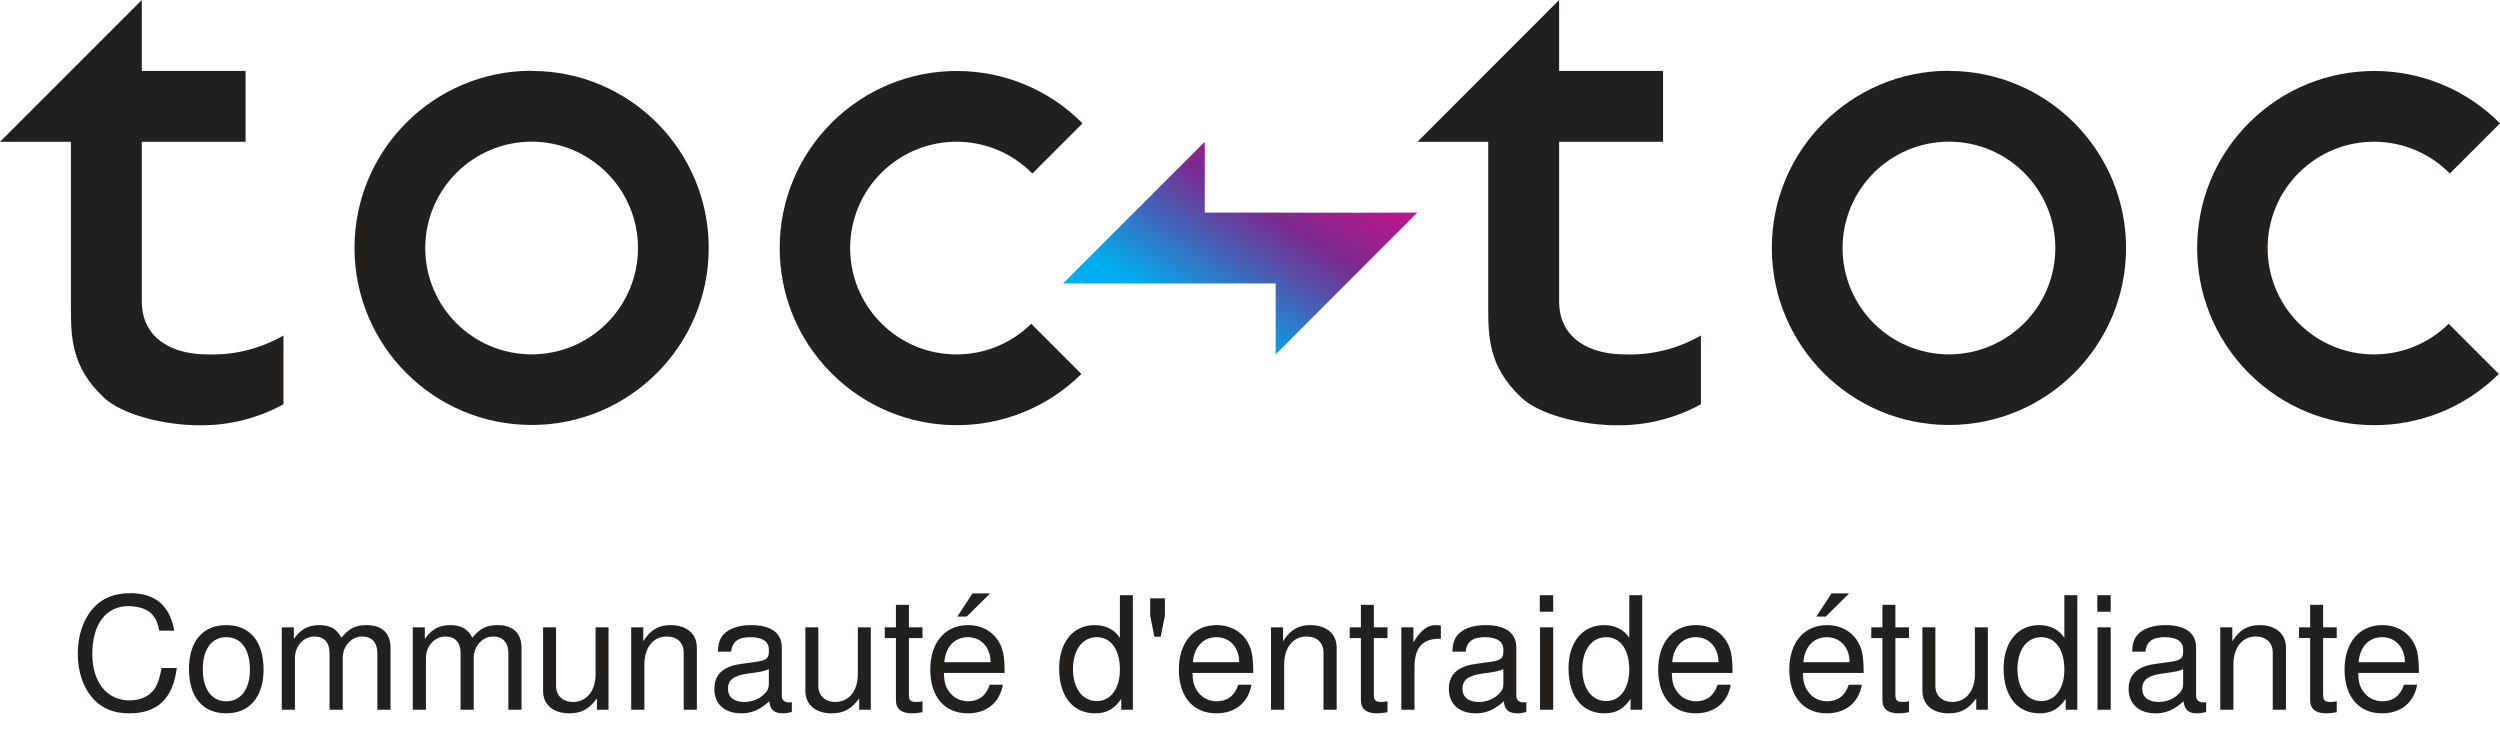
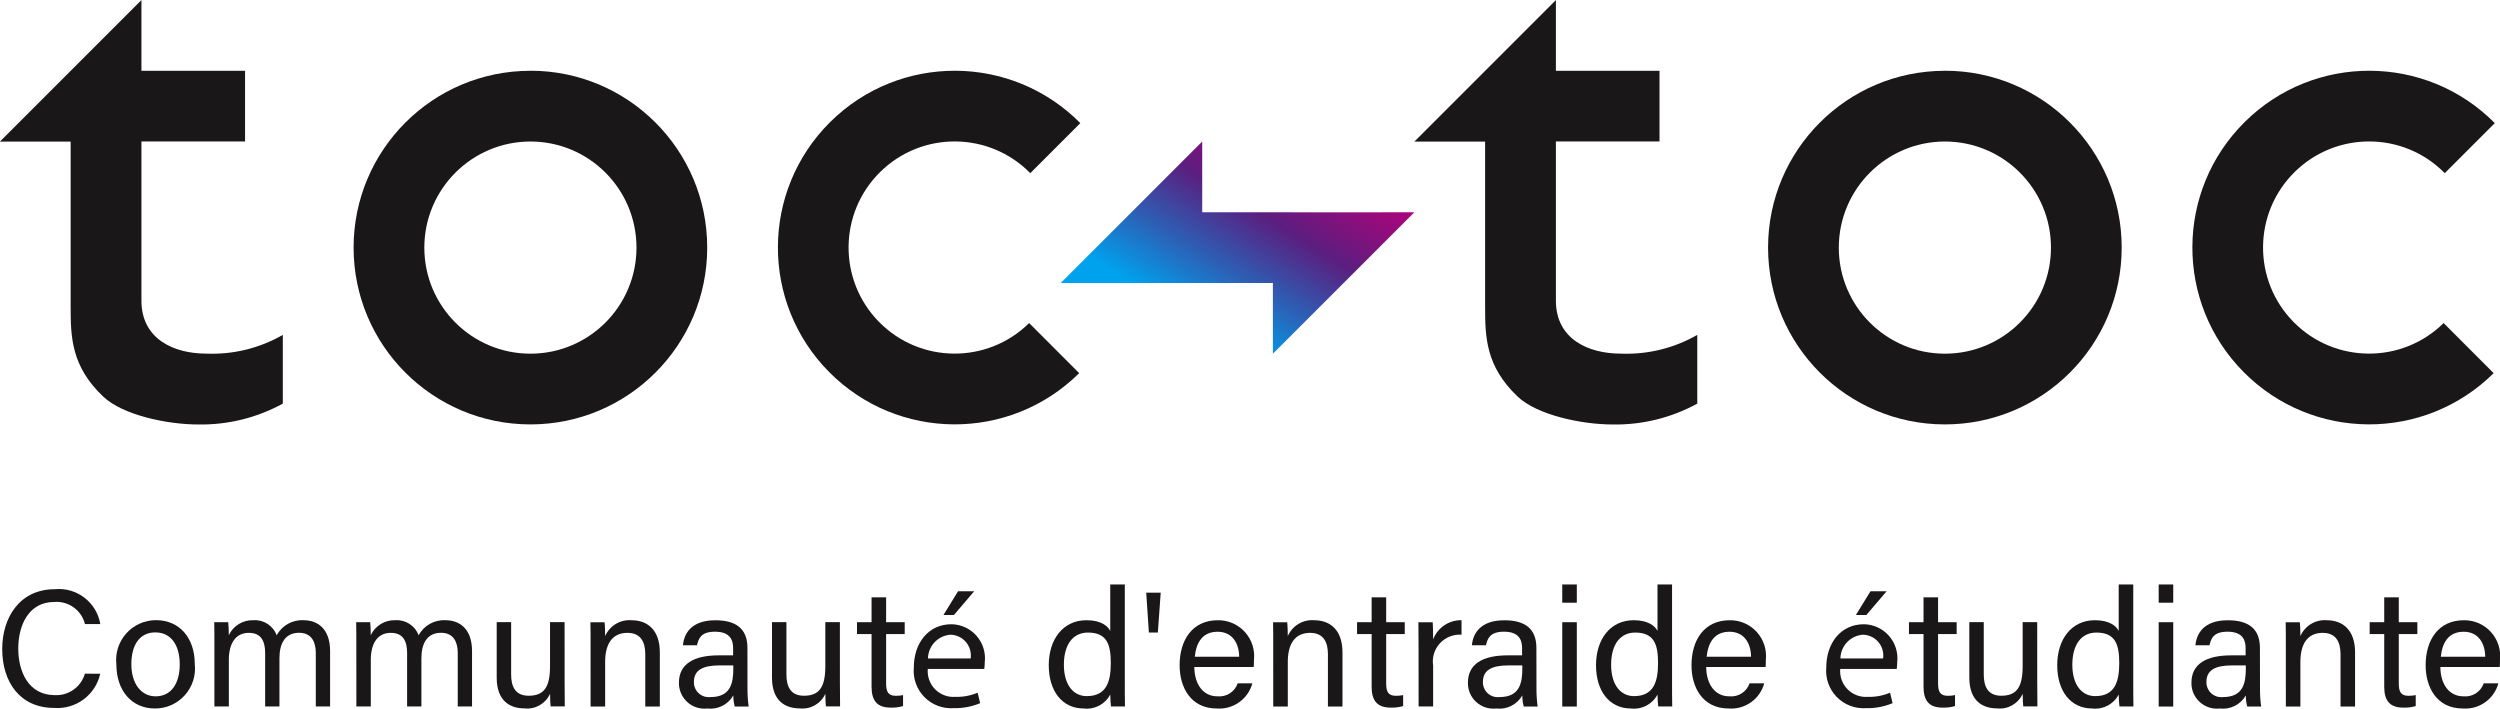
- <svg xmlns="http://www.w3.org/2000/svg" viewBox="0 0 174.89 52.572">
+ <svg xmlns="http://www.w3.org/2000/svg" width="174.89" height="49.563" viewBox="0 0 174.89 49.563">
  <defs>
-     <linearGradient id="a" x1=".08" x2=".92" y1=".9" y2=".1">
-       <stop offset=".22" stop-color="#00adee" />
-       <stop offset=".42" stop-color="#3a6dbf" />
-       <stop offset=".64" stop-color="#782b8f" />
-       <stop offset=".65" stop-color="#7c298e" />
-       <stop offset=".81" stop-color="#a81c8c" />
-       <stop offset=".93" stop-color="#c3148b" />
-       <stop offset="1" stop-color="#ce118b" />
+     <linearGradient id="linear-gradient" x1="0.082" y1="0.903" x2="0.918" y2="0.097" gradientUnits="objectBoundingBox">
+       <stop offset="0.216" stop-color="#00a1ed" />
+       <stop offset="0.418" stop-color="#2c60b6" />
+       <stop offset="0.636" stop-color="#5b1e7f" />
+       <stop offset="0.68" stop-color="#6a197e" />
+       <stop offset="0.824" stop-color="#960b7c" />
+       <stop offset="0.935" stop-color="#b1037b" />
+       <stop offset="1" stop-color="#bc007b" />
    </linearGradient>
  </defs>
-   <path fill="#221f1f" d="M72.14 22.65a7.44 7.44 0 1 1 .08-10.51l3.51-3.51a12.39 12.39 0 1 0-.08 17.53l-3.51-3.51zm99.16 0a7.44 7.44 0 1 1 .08-10.51l3.51-3.51a12.39 12.39 0 1 0-.08 17.53l-3.51-3.51zM14.46 24.79c-2.25 0-4.54-1-4.54-3.72V9.92h7.26V4.96H9.92V0L0 9.92h4.96v11.53c0 2.15.03 4.2 2.27 6.33 1.38 1.32 4.51 1.97 6.66 1.97a11.9 11.9 0 0 0 5.94-1.47v-4.81a9.94 9.94 0 0 1-5.37 1.32zm99.16 0c-2.26 0-4.55-1-4.55-3.72V9.92h7.27V4.96h-7.27V0l-9.91 9.92h4.95v11.53c0 2.15.04 4.2 2.28 6.33 1.37 1.32 4.51 1.97 6.66 1.97a11.9 11.9 0 0 0 5.94-1.47v-4.81a9.93 9.93 0 0 1-5.37 1.32z" />
-   <path fill="url(#a)" d="m99.15 14.87-9.91 9.92v-4.96H74.36l9.92-9.91v4.95l10.93.01 3.94-.01z" />
-   <path fill="#221f1f" d="M37.18 9.91a7.44 7.44 0 1 1-7.43 7.44 7.45 7.45 0 0 1 7.43-7.44m0-4.96a12.39 12.39 0 1 0 12.4 12.4 12.39 12.39 0 0 0-12.4-12.39v-.01zm99.16 4.96a7.44 7.44 0 1 1-7.44 7.44 7.45 7.45 0 0 1 7.44-7.44m0-4.96a12.39 12.39 0 1 0 12.39 12.4 12.4 12.4 0 0 0-12.39-12.39v-.01z" />
-   <text xml:space="preserve" x="87.3" y="49.65" fill="#221f1f" fill-opacity="NaN" font-family="Helvetica" font-size="11" text-anchor="middle">Communauté d'entraide étudiante</text>
+   <g id="Group_807" data-name="Group 807" transform="translate(-595.555 -49.964)">
+     <path id="Path_992" data-name="Path 992" d="M1122.9,402.1l-9.9,9.9v-4.948h-14.843l9.9-9.9V402.1l10.907.008h0Z" transform="translate(-428.399 -337.289)" fill="url(#linear-gradient)" />
+     <path id="Path_993" data-name="Path 993" d="M1079.739,405.8a7.421,7.421,0,1,1,.08-10.487l3.5-3.5a12.369,12.369,0,1,0-.08,17.491Z" transform="translate(-412.189 -333.236)" fill="#1a1718" />
+     <path id="Path_994" data-name="Path 994" d="M1259.739,405.8a7.421,7.421,0,1,1,.08-10.487l3.5-3.5a12.369,12.369,0,1,0-.08,17.491Z" transform="translate(-493.238 -333.236)" fill="#1a1718" />
+     <path id="Path_995" data-name="Path 995" d="M977.6,403.886c-2.25,0-4.539-1-4.539-3.708V389.043h7.249V384.1h-7.249v-4.948l-9.9,9.9h4.948v11.508c0,2.147.032,4.193,2.268,6.324,1.374,1.309,4.505,1.959,6.653,1.959a11.876,11.876,0,0,0,5.922-1.461v-4.806A9.923,9.923,0,0,1,977.6,403.886Z" transform="translate(-367.612 -329.184)" fill="#1a1718" />
+     <path id="Path_996" data-name="Path 996" d="M1157.6,403.886c-2.25,0-4.539-1-4.539-3.708V389.043h7.249V384.1h-7.249v-4.948l-9.9,9.9h4.948v11.508c0,2.147.032,4.193,2.268,6.324,1.374,1.309,4.505,1.959,6.653,1.959a11.875,11.875,0,0,0,5.922-1.461v-4.806A9.923,9.923,0,0,1,1157.6,403.886Z" transform="translate(-448.662 -329.184)" fill="#1a1718" />
+     <g id="Group_802" data-name="Group 802" transform="translate(620.292 54.912)">
+       <path id="Path_997" data-name="Path 997" d="M1020.535,393.1a7.421,7.421,0,1,1-7.421,7.421,7.43,7.43,0,0,1,7.421-7.421m0-4.948a12.369,12.369,0,1,0,12.369,12.369A12.368,12.368,0,0,0,1020.535,388.148Z" transform="translate(-1008.167 -388.148)" fill="#1a1718" />
+     </g>
+     <g id="Group_803" data-name="Group 803" transform="translate(719.243 54.912)">
+       <path id="Path_998" data-name="Path 998" d="M1200.535,393.1a7.421,7.421,0,1,1-7.421,7.421,7.43,7.43,0,0,1,7.421-7.421m0-4.948a12.369,12.369,0,1,0,12.369,12.369A12.368,12.368,0,0,0,1200.535,388.148Z" transform="translate(-1188.167 -388.148)" fill="#1a1718" />
+     </g>
+     <g id="Group_804" data-name="Group 804" transform="translate(595.71 90.851)">
+       <path id="Path_999" data-name="Path 999" d="M970.307,460.038a3.067,3.067,0,0,1-3.218,2.394c-2.419,0-3.639-1.836-3.639-4.121,0-2.2,1.221-4.185,3.68-4.185a2.94,2.94,0,0,1,3.181,2.439h-1.073a2.043,2.043,0,0,0-2.152-1.545c-1.784,0-2.513,1.622-2.513,3.258,0,1.587.693,3.259,2.56,3.259a2.078,2.078,0,0,0,2.1-1.5Z" transform="translate(-963.45 -453.795)" fill="#1a1718" />
+       <path id="Path_1000" data-name="Path 1000" d="M983.461,461.149a2.794,2.794,0,0,1-2.775,3.1c-1.689,0-2.71-1.307-2.71-3.08a2.785,2.785,0,0,1,2.777-3.1C982.389,458.073,983.461,459.3,983.461,461.149Zm-4.437.012c0,1.293.645,2.236,1.7,2.236,1.079,0,1.685-.894,1.685-2.232s-.6-2.24-1.708-2.24S979.023,459.815,979.023,461.16Z" transform="translate(-969.99 -455.572)" fill="#1a1718" />
+       <path id="Path_1001" data-name="Path 1001" d="M990.441,459.733c0-.508,0-1.042-.011-1.521h.981c.015.177.043.611.04.908a1.823,1.823,0,0,1,1.715-1.047,1.617,1.617,0,0,1,1.632,1.057,2.008,2.008,0,0,1,1.878-1.057c.957,0,1.859.566,1.859,2.161v3.874h-1v-3.751c0-.684-.247-1.405-1.168-1.405-.959,0-1.375.725-1.375,1.771v3.385h-1v-3.719c0-.758-.215-1.433-1.14-1.433-.947,0-1.4.765-1.4,1.889v3.263h-1.01Z" transform="translate(-975.598 -455.572)" fill="#1a1718" />
+       <path id="Path_1002" data-name="Path 1002" d="M1008.5,459.733c0-.508,0-1.042-.011-1.521h.982c.015.177.043.611.04.908a1.823,1.823,0,0,1,1.715-1.047,1.618,1.618,0,0,1,1.632,1.057,2.008,2.008,0,0,1,1.878-1.057c.957,0,1.859.566,1.859,2.161v3.874h-1v-3.751c0-.684-.246-1.405-1.167-1.405-.959,0-1.375.725-1.375,1.771v3.385h-1v-3.719c0-.758-.215-1.433-1.14-1.433-.947,0-1.4.765-1.4,1.889v3.263h-1.01Z" transform="translate(-983.728 -455.572)" fill="#1a1718" />
+       <path id="Path_1003" data-name="Path 1003" d="M1031.127,462.5c0,.573.007,1.369.012,1.718h-.991c-.023-.155-.035-.515-.039-.885a1.753,1.753,0,0,1-1.785,1.024c-.994,0-1.948-.495-1.948-2.158v-3.877h1.01v3.66c0,.775.243,1.489,1.221,1.489,1.083,0,1.5-.6,1.5-2.074v-3.075h1.018Z" transform="translate(-991.784 -455.687)" fill="#1a1718" />
+       <path id="Path_1004" data-name="Path 1004" d="M1038.313,459.7c0-.511,0-1.029-.011-1.485h.99c.027.174.043.794.04.969a1.856,1.856,0,0,1,1.856-1.109c1.1,0,1.97.677,1.97,2.243v3.792h-1.018v-3.662c0-.891-.348-1.491-1.248-1.491-1.112,0-1.56.847-1.56,2.031v3.121h-1.018Z" transform="translate(-997.154 -455.572)" fill="#1a1718" />
+       <path id="Path_1005" data-name="Path 1005" d="M1054.365,462.823a9.167,9.167,0,0,0,.081,1.286h-.974a3.237,3.237,0,0,1-.1-.772,1.844,1.844,0,0,1-1.82.912,1.783,1.783,0,0,1-1.983-1.8c0-1.315,1.033-1.918,2.786-1.918h1.005v-.5c0-.52-.166-1.155-1.269-1.155-.985,0-1.151.489-1.258.949h-.984c.078-.813.58-1.751,2.275-1.748,1.44,0,2.238.591,2.238,1.932Zm-.994-1.589h-.954c-1.175,0-1.8.325-1.8,1.156a1.037,1.037,0,0,0,1.147,1.06c1.42,0,1.611-.957,1.611-2.027Z" transform="translate(-1002.229 -455.572)" fill="#1a1718" />
+       <path id="Path_1006" data-name="Path 1006" d="M1066.159,462.5c0,.573.007,1.369.012,1.718h-.99c-.023-.155-.035-.515-.04-.885a1.752,1.752,0,0,1-1.785,1.024c-.993,0-1.948-.495-1.948-2.158v-3.877h1.01v3.66c0,.775.243,1.489,1.221,1.489,1.083,0,1.5-.6,1.5-2.074v-3.075h1.018Z" transform="translate(-1007.558 -455.687)" fill="#1a1718" />
+       <path id="Path_1007" data-name="Path 1007" d="M1072.226,456.9h1.019v-1.739h1.018V456.9h1.3v.831h-1.3v3.453c0,.573.14.866.672.866a2.211,2.211,0,0,0,.514-.049v.767a2.742,2.742,0,0,1-.881.108c-.917,0-1.323-.474-1.323-1.454v-3.692h-1.019Z" transform="translate(-1012.429 -454.262)" fill="#1a1718" />
+       <path id="Path_1008" data-name="Path 1008" d="M1080.435,459.825a1.8,1.8,0,0,0,1.93,1.954,3.7,3.7,0,0,0,1.558-.291l.174.733a4.559,4.559,0,0,1-1.872.349,2.613,2.613,0,0,1-2.767-2.837c0-1.7,1-3.034,2.639-3.034a2.383,2.383,0,0,1,2.325,2.651,3.856,3.856,0,0,1-.035.476Zm3-.732a1.456,1.456,0,0,0-1.418-1.662,1.7,1.7,0,0,0-1.569,1.662Zm.245-4.7-1.418,1.662h-.732l1.022-1.662Z" transform="translate(-1015.686 -453.917)" fill="#1a1718" />
+       <path id="Path_1009" data-name="Path 1009" d="M1101.949,453.524v6.87c0,.554,0,1.1.011,1.666h-.978c-.027-.156-.047-.608-.051-.837a1.849,1.849,0,0,1-1.855.977c-1.516,0-2.447-1.229-2.447-3.026,0-1.815,1-3.149,2.635-3.149,1.043,0,1.508.422,1.666.753v-3.253Zm-4.262,5.618c0,1.424.677,2.193,1.6,2.193,1.379,0,1.682-1.016,1.682-2.309,0-1.311-.274-2.137-1.6-2.137C1098.33,456.889,1097.687,457.712,1097.687,459.142Z" transform="translate(-1023.417 -453.524)" fill="#1a1718" />
+       <path id="Path_1010" data-name="Path 1010" d="M1110.048,454.564l-.2,2.791h-.628l-.186-2.791Z" transform="translate(-1029.004 -453.992)" fill="#1a1718" />
+       <path id="Path_1011" data-name="Path 1011" d="M1114.311,461.346c.008,1.2.611,2.051,1.612,2.051a1.359,1.359,0,0,0,1.423-.911h1.025a2.394,2.394,0,0,1-2.48,1.763c-1.853,0-2.609-1.507-2.609-3.025,0-1.753.883-3.15,2.675-3.15a2.505,2.505,0,0,1,2.525,2.784,4.792,4.792,0,0,1-.016.489Zm3.138-.717c-.012-.97-.5-1.749-1.507-1.749-1.037,0-1.493.722-1.6,1.749Z" transform="translate(-1030.916 -455.572)" fill="#1a1718" />
+       <path id="Path_1012" data-name="Path 1012" d="M1125.184,459.7c0-.511,0-1.029-.011-1.485h.99c.027.174.043.794.04.969a1.855,1.855,0,0,1,1.856-1.109c1.1,0,1.97.677,1.97,2.243v3.792h-1.018v-3.662c0-.891-.347-1.491-1.248-1.491-1.112,0-1.559.847-1.559,2.031v3.121h-1.018Z" transform="translate(-1036.27 -455.572)" fill="#1a1718" />
+       <path id="Path_1013" data-name="Path 1013" d="M1135.862,456.9h1.02v-1.739h1.017V456.9h1.3v.831h-1.3v3.453c0,.573.14.866.673.866a2.21,2.21,0,0,0,.514-.049v.767a2.742,2.742,0,0,1-.881.108c-.917,0-1.323-.474-1.323-1.454v-3.692h-1.02Z" transform="translate(-1041.083 -454.262)" fill="#1a1718" />
+       <path id="Path_1014" data-name="Path 1014" d="M1143.677,459.815c0-.825-.008-1.289-.011-1.6h1c.016.165.031.628.031,1.2a2.086,2.086,0,0,1,1.986-1.344v1.015a1.877,1.877,0,0,0-1.986,2.158v2.862h-1.017Z" transform="translate(-1044.596 -455.572)" fill="#1a1718" />
+       <path id="Path_1015" data-name="Path 1015" d="M1154.768,462.823a9.046,9.046,0,0,0,.082,1.286h-.974a3.233,3.233,0,0,1-.1-.772,1.845,1.845,0,0,1-1.821.912,1.783,1.783,0,0,1-1.983-1.8c0-1.315,1.033-1.918,2.785-1.918h1.005v-.5c0-.52-.166-1.155-1.269-1.155-.985,0-1.151.489-1.258.949h-.985c.078-.813.581-1.751,2.275-1.748,1.44,0,2.238.591,2.238,1.932Zm-.993-1.589h-.954c-1.175,0-1.8.325-1.8,1.156a1.037,1.037,0,0,0,1.147,1.06c1.42,0,1.611-.957,1.611-2.027Z" transform="translate(-1047.438 -455.572)" fill="#1a1718" />
+       <path id="Path_1016" data-name="Path 1016" d="M1161.974,453.524h1.018V454.8h-1.018Zm0,2.64h1.018v5.9h-1.018Z" transform="translate(-1052.84 -453.524)" fill="#1a1718" />
+       <path id="Path_1017" data-name="Path 1017" d="M1171.59,453.524v6.87c0,.554,0,1.1.012,1.666h-.979c-.027-.156-.047-.608-.051-.837a1.85,1.85,0,0,1-1.855.977c-1.516,0-2.447-1.229-2.447-3.026,0-1.815,1-3.149,2.635-3.149,1.043,0,1.508.422,1.667.753v-3.253Zm-4.262,5.618c0,1.424.677,2.193,1.6,2.193,1.379,0,1.682-1.016,1.682-2.309,0-1.311-.274-2.137-1.6-2.137C1167.97,456.889,1167.328,457.712,1167.328,459.142Z" transform="translate(-1054.775 -453.524)" fill="#1a1718" />
+       <path id="Path_1018" data-name="Path 1018" d="M1179.45,461.346c.008,1.2.611,2.051,1.612,2.051a1.358,1.358,0,0,0,1.423-.911h1.025a2.394,2.394,0,0,1-2.48,1.763c-1.853,0-2.609-1.507-2.609-3.025,0-1.753.883-3.15,2.675-3.15a2.505,2.505,0,0,1,2.525,2.784,4.792,4.792,0,0,1-.016.489Zm3.138-.717c-.012-.97-.5-1.749-1.507-1.749-1.037,0-1.493.722-1.6,1.749Z" transform="translate(-1060.246 -455.572)" fill="#1a1718" />
+       <path id="Path_1019" data-name="Path 1019" d="M1196.547,459.825a1.8,1.8,0,0,0,1.929,1.954,3.7,3.7,0,0,0,1.558-.291l.175.733a4.563,4.563,0,0,1-1.872.349,2.613,2.613,0,0,1-2.767-2.837c0-1.7,1-3.034,2.639-3.034a2.384,2.384,0,0,1,2.325,2.651,3.769,3.769,0,0,1-.035.476Zm3-.732a1.457,1.457,0,0,0-1.418-1.662,1.7,1.7,0,0,0-1.569,1.662Zm.244-4.7-1.418,1.662h-.732l1.023-1.662Z" transform="translate(-1067.967 -453.917)" fill="#1a1718" />
+       <path id="Path_1020" data-name="Path 1020" d="M1206.095,456.9h1.019v-1.739h1.018V456.9h1.3v.831h-1.3v3.453c0,.573.14.866.672.866a2.208,2.208,0,0,0,.514-.049v.767a2.741,2.741,0,0,1-.881.108c-.917,0-1.323-.474-1.323-1.454v-3.692h-1.019Z" transform="translate(-1072.707 -454.262)" fill="#1a1718" />
+       <path id="Path_1021" data-name="Path 1021" d="M1218.528,462.5c0,.573.008,1.369.012,1.718h-.99c-.023-.155-.035-.515-.04-.885a1.752,1.752,0,0,1-1.785,1.024c-.993,0-1.948-.495-1.948-2.158v-3.877h1.01v3.66c0,.775.243,1.489,1.221,1.489,1.084,0,1.5-.6,1.5-2.074v-3.075h1.018Z" transform="translate(-1076.166 -455.687)" fill="#1a1718" />
+       <path id="Path_1022" data-name="Path 1022" d="M1230.28,453.524v6.87c0,.554,0,1.1.012,1.666h-.978a8.315,8.315,0,0,1-.051-.837,1.849,1.849,0,0,1-1.855.977c-1.516,0-2.447-1.229-2.447-3.026,0-1.815,1-3.149,2.635-3.149,1.043,0,1.508.422,1.666.753v-3.253Zm-4.262,5.618c0,1.424.677,2.193,1.6,2.193,1.379,0,1.682-1.016,1.682-2.309,0-1.311-.274-2.137-1.6-2.137C1226.661,456.889,1226.018,457.712,1226.018,459.142Z" transform="translate(-1081.201 -453.524)" fill="#1a1718" />
+       <path id="Path_1023" data-name="Path 1023" d="M1237.873,453.524h1.018V454.8h-1.018Zm0,2.64h1.018v5.9h-1.018Z" transform="translate(-1087.015 -453.524)" fill="#1a1718" />
+       <path id="Path_1024" data-name="Path 1024" d="M1246.841,462.823a9.167,9.167,0,0,0,.081,1.286h-.974a3.212,3.212,0,0,1-.1-.772,1.845,1.845,0,0,1-1.821.912,1.783,1.783,0,0,1-1.983-1.8c0-1.315,1.034-1.918,2.786-1.918h1.005v-.5c0-.52-.165-1.155-1.269-1.155-.985,0-1.151.489-1.258.949h-.985c.078-.813.58-1.751,2.275-1.748,1.44,0,2.238.591,2.238,1.932Zm-.994-1.589h-.954c-1.175,0-1.8.325-1.8,1.156a1.037,1.037,0,0,0,1.147,1.06c1.42,0,1.611-.957,1.611-2.027Z" transform="translate(-1088.896 -455.572)" fill="#1a1718" />
+       <path id="Path_1025" data-name="Path 1025" d="M1254.045,459.7c0-.511,0-1.029-.012-1.485h.99c.027.174.043.794.04.969a1.856,1.856,0,0,1,1.856-1.109c1.1,0,1.969.677,1.969,2.243v3.792h-1.017v-3.662c0-.891-.348-1.491-1.248-1.491-1.112,0-1.56.847-1.56,2.031v3.121h-1.017Z" transform="translate(-1094.292 -455.572)" fill="#1a1718" />
+       <path id="Path_1026" data-name="Path 1026" d="M1264.722,456.9h1.019v-1.739h1.018V456.9h1.3v.831h-1.3v3.453c0,.573.14.866.672.866a2.208,2.208,0,0,0,.514-.049v.767a2.742,2.742,0,0,1-.881.108c-.917,0-1.323-.474-1.323-1.454v-3.692h-1.019Z" transform="translate(-1099.105 -454.262)" fill="#1a1718" />
+       <path id="Path_1027" data-name="Path 1027" d="M1272.876,461.346c.007,1.2.611,2.051,1.611,2.051a1.358,1.358,0,0,0,1.423-.911h1.025a2.394,2.394,0,0,1-2.48,1.763c-1.853,0-2.609-1.507-2.609-3.025,0-1.753.883-3.15,2.675-3.15a2.505,2.505,0,0,1,2.525,2.784,4.583,4.583,0,0,1-.017.489Zm3.138-.717c-.012-.97-.5-1.749-1.507-1.749-1.037,0-1.493.722-1.6,1.749Z" transform="translate(-1102.313 -455.572)" fill="#1a1718" />
+     </g>
+   </g>
</svg>
